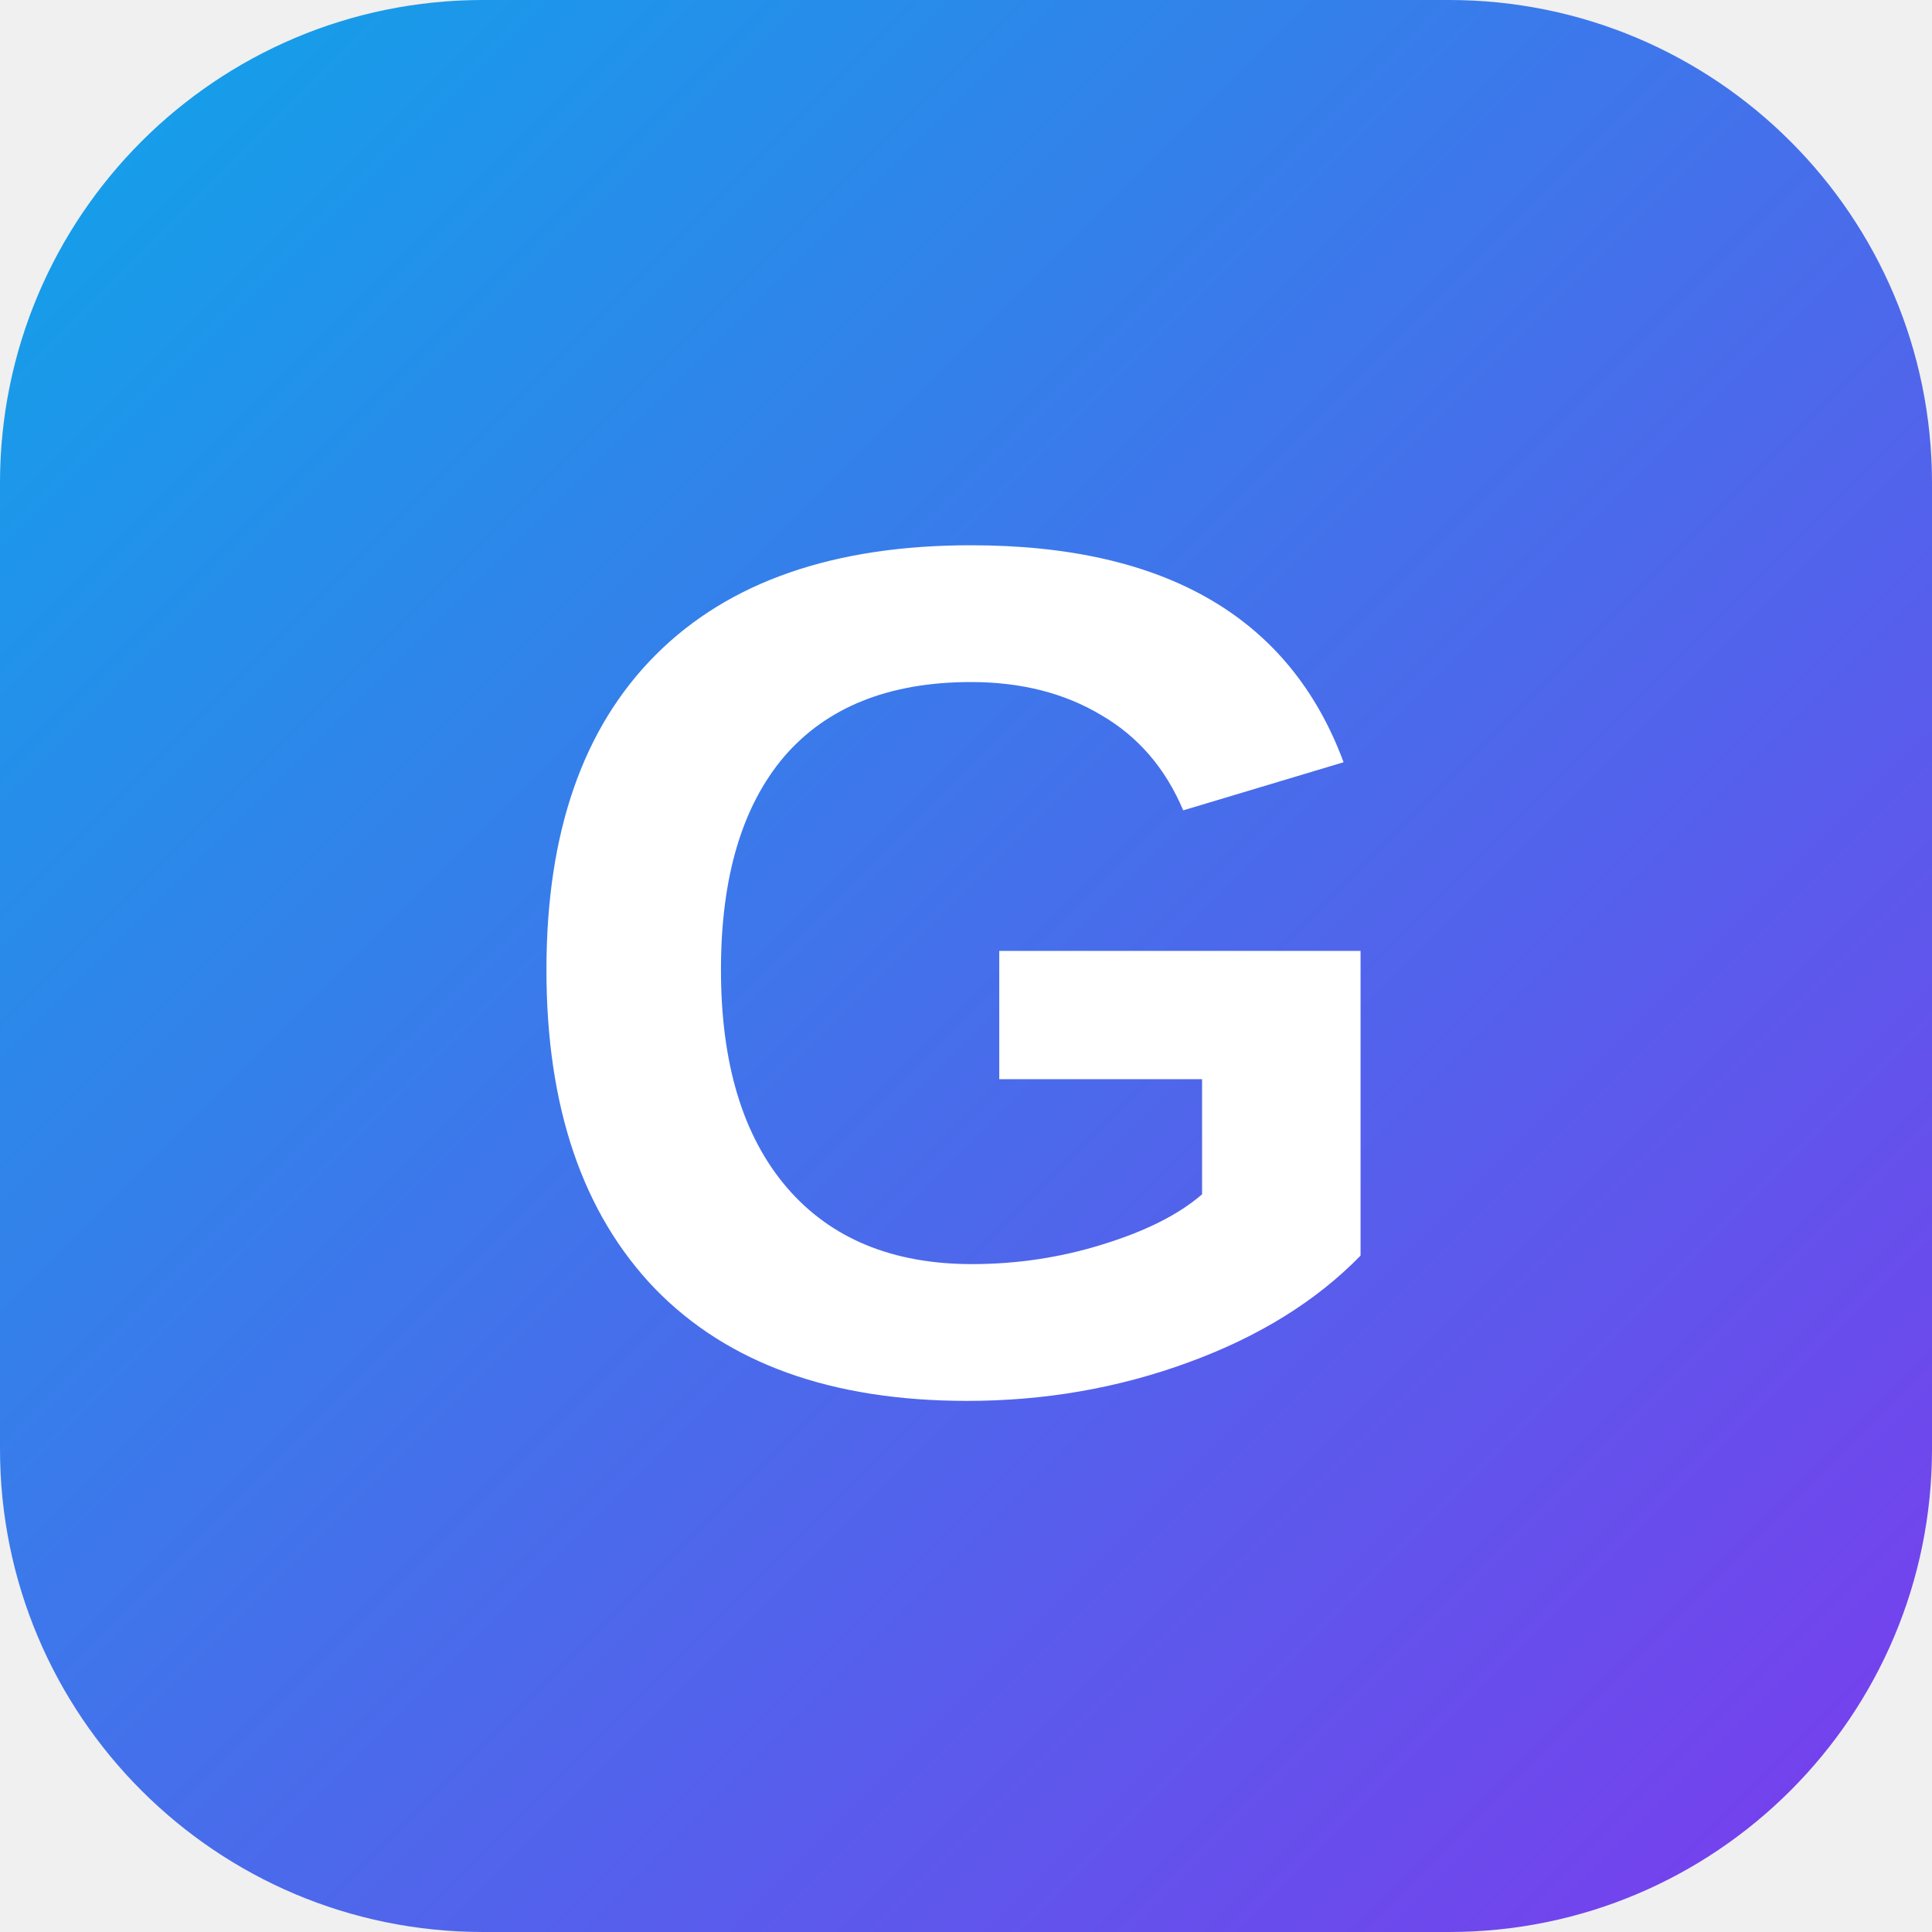
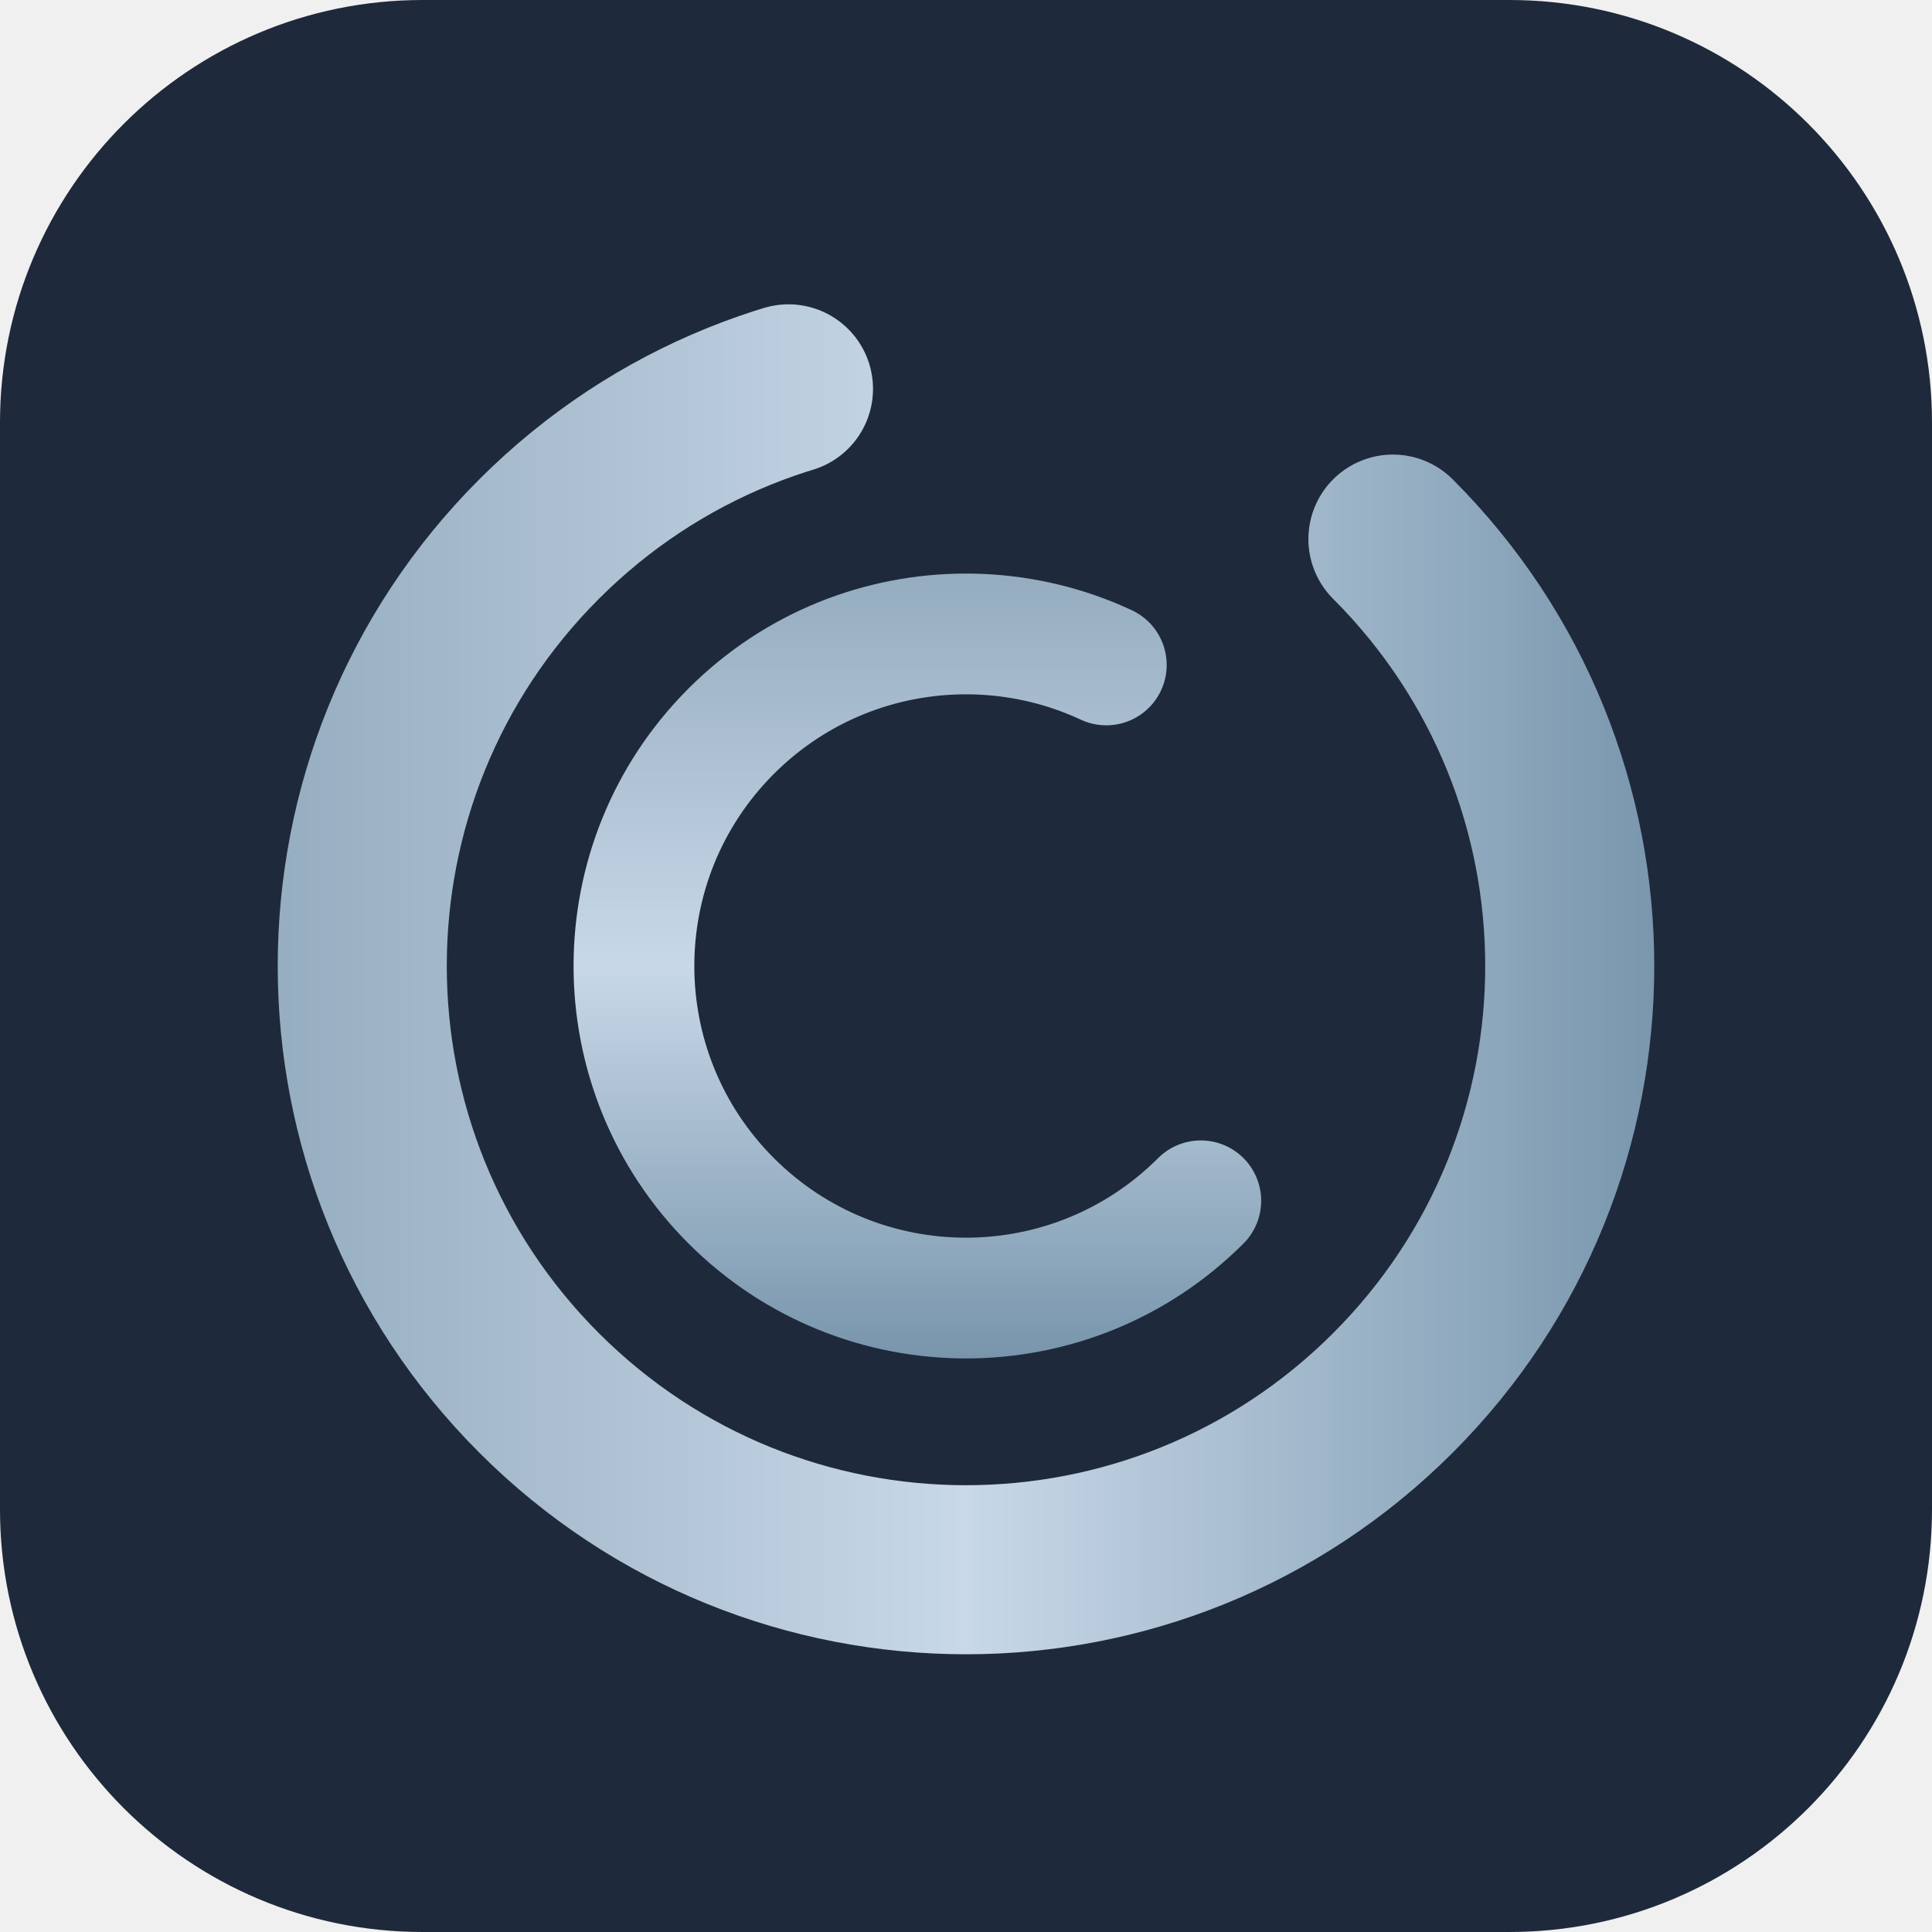
<svg xmlns="http://www.w3.org/2000/svg" viewBox="0 0 32 32">
  <defs>
-     <linearGradient id="g" x1="0%" y1="0%" x2="100%" y2="100%">
-       <stop offset="0%" style="stop-color:#0ea5e9" />
-       <stop offset="100%" style="stop-color:#7c3aed" />
+     <linearGradient id="mg" x1="0%" y1="0%" x2="100%" y2="100%">
+       <stop offset="0%" style="stop-color:#8BA4B8" />
+       <stop offset="50%" style="stop-color:#C8D8E8" />
+       <stop offset="100%" style="stop-color:#6888A0" />
    </linearGradient>
  </defs>
-   <rect width="32" height="32" rx="8" fill="url(#g)" />
-   <text x="16" y="23" font-family="Arial,sans-serif" font-size="20" font-weight="bold" fill="white" text-anchor="middle">G</text>
+   <rect width="32" height="32" rx="7" fill="#1e293b" />
+   <circle cx="16" cy="16" r="10" fill="none" stroke="url(#mg)" stroke-width="2.8" stroke-linecap="round" stroke-dasharray="52 14" transform="rotate(-45 16 16)" />
+   <line x1="17" y1="16" x2="23" y2="16" stroke="url(#mg)" stroke-width="2.8" stroke-linecap="round" />
+   <circle cx="16" cy="16" r="5.5" fill="none" stroke="url(#mg)" stroke-width="2" stroke-linecap="round" stroke-dasharray="24 12" transform="rotate(45 16 16)" />
</svg>
